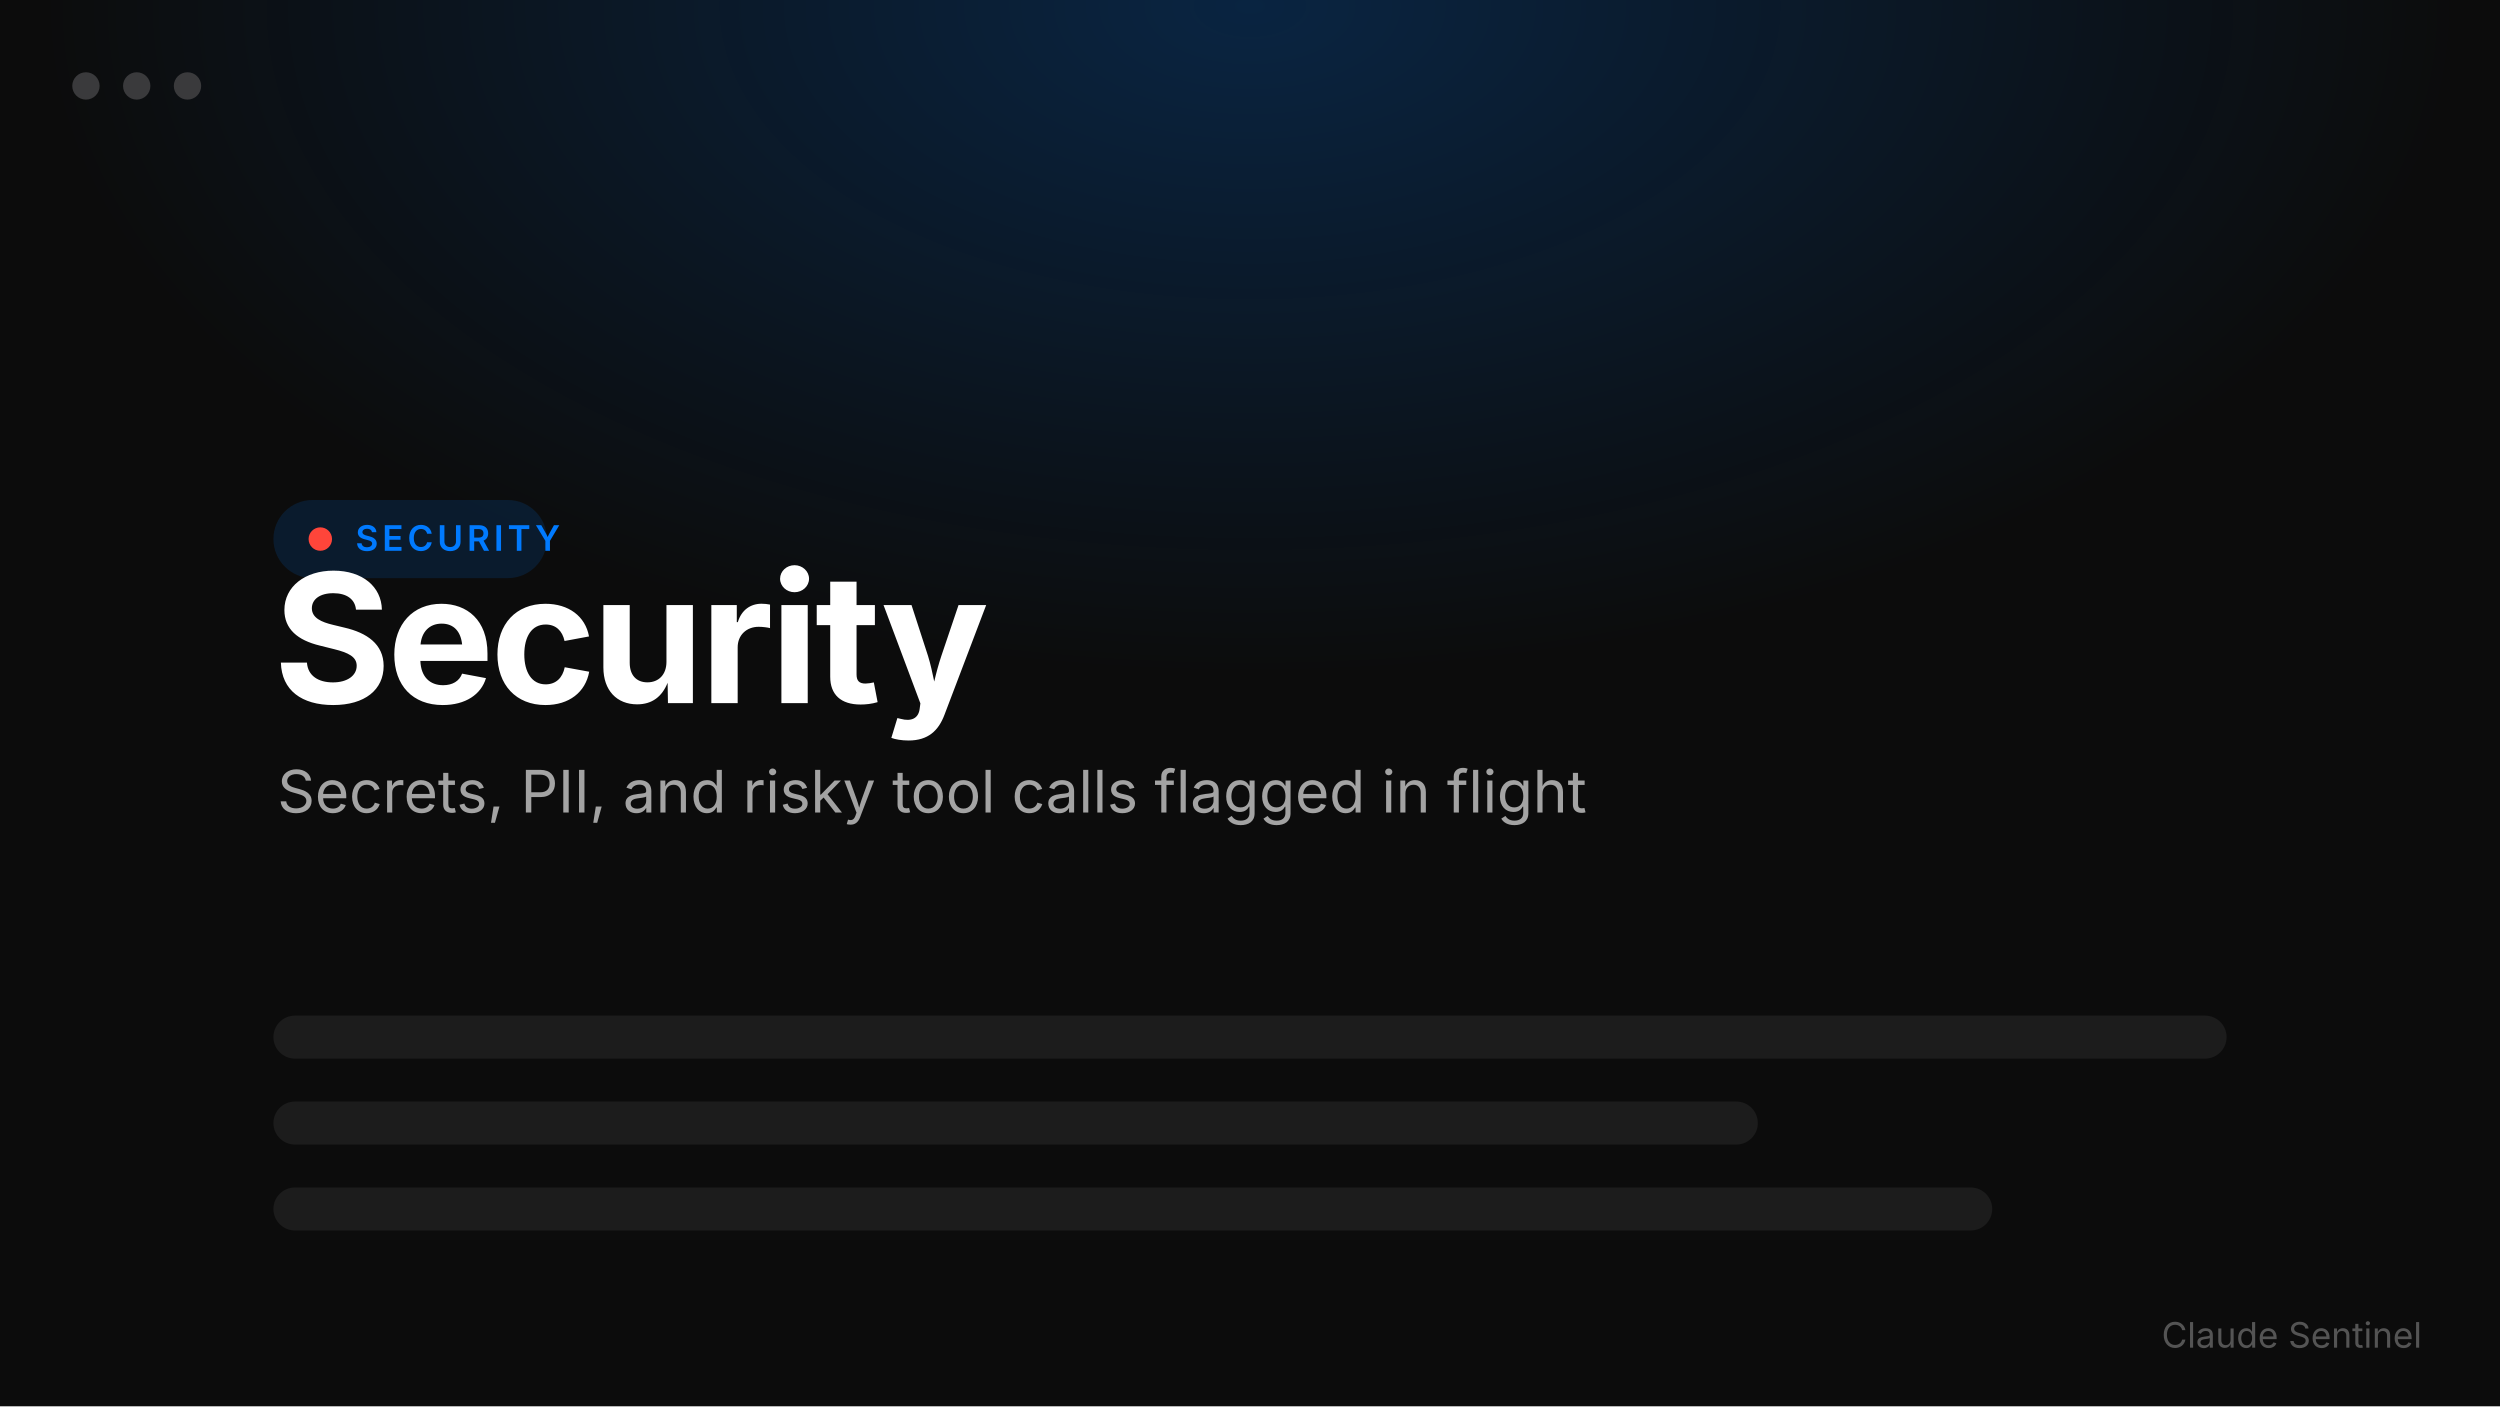
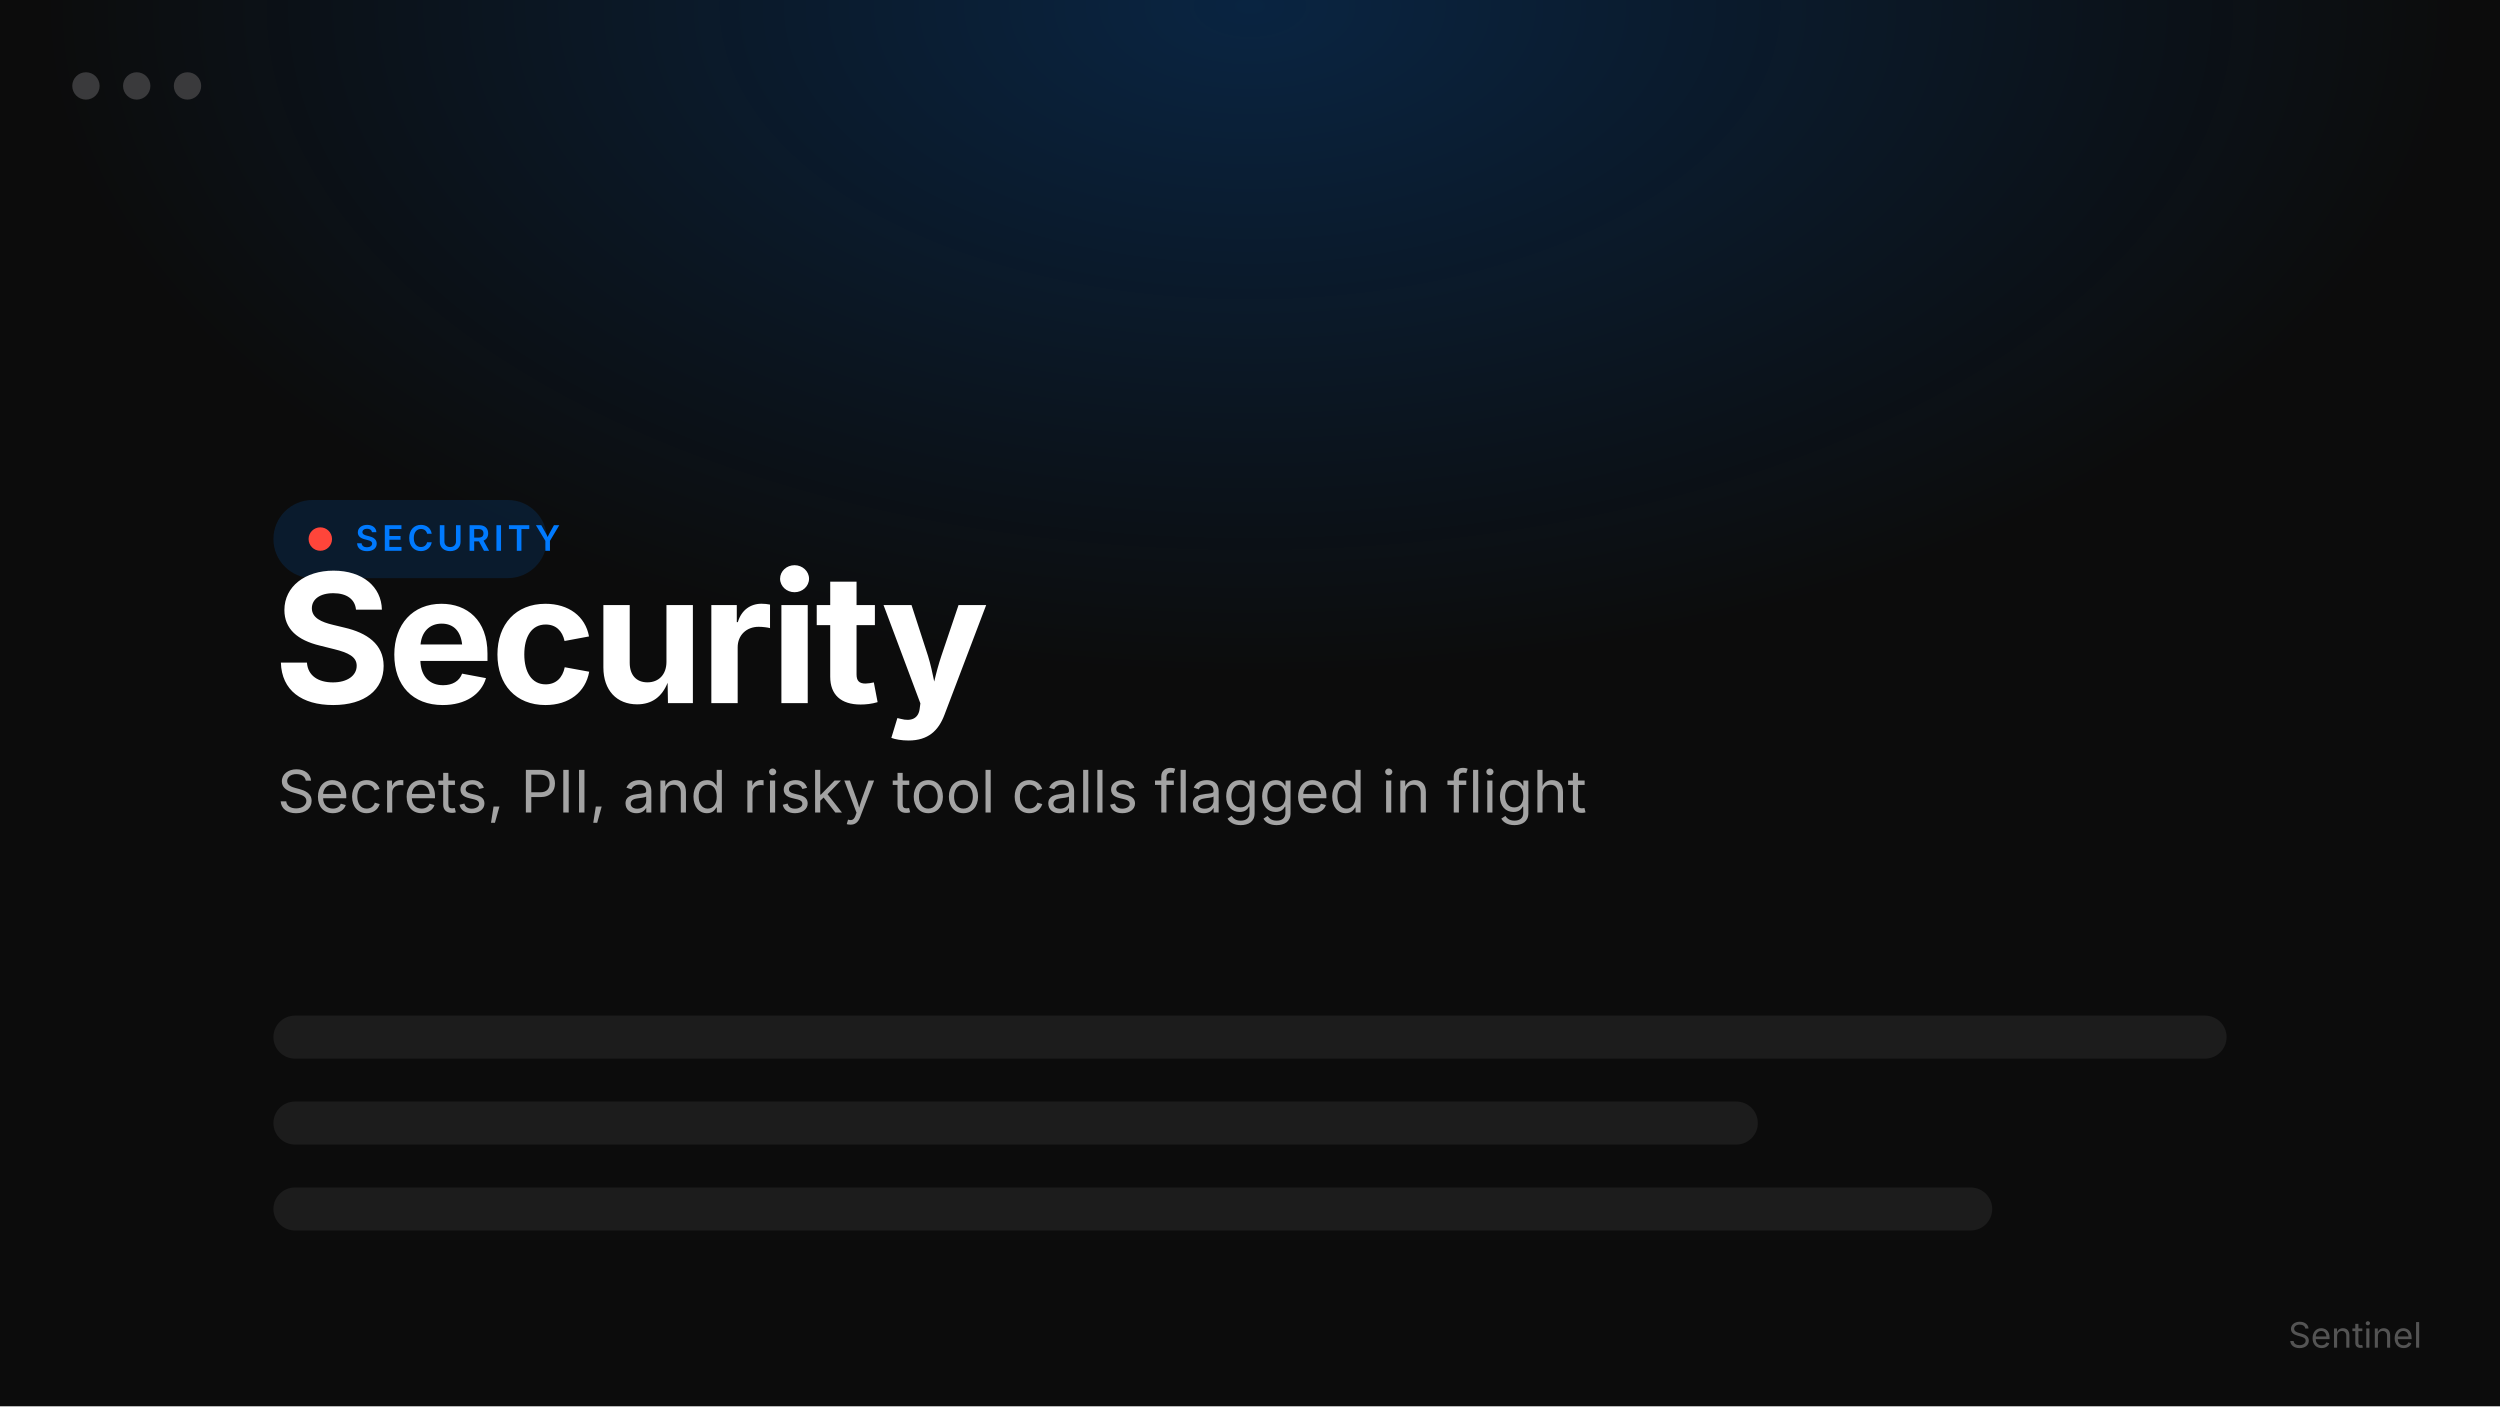
<svg xmlns="http://www.w3.org/2000/svg" viewBox="0 0 1280 720" role="img" aria-label="Security demo placeholder">
  <defs>
    <radialGradient id="g" cx="50%" cy="0%" r="80%">
      <stop offset="0%" stop-color="#007AFF" stop-opacity="0.22" />
      <stop offset="60%" stop-color="#007AFF" stop-opacity="0" />
    </radialGradient>
  </defs>
  <rect width="1280" height="720" fill="#0c0c0c" />
  <rect width="1280" height="720" fill="url(#g)" />
  <circle cx="44" cy="44" r="7" fill="#3a3a3c" />
  <circle cx="70" cy="44" r="7" fill="#3a3a3c" />
  <circle cx="96" cy="44" r="7" fill="#3a3a3c" />
  <g transform="translate(140,300)">
    <rect x="0" y="-44" width="140" height="40" rx="20" fill="#007AFF" fill-opacity="0.14" />
    <circle cx="24" cy="-24" r="6" fill="#FF453A" />
    <text x="42" y="-18" font-family="-apple-system, BlinkMacSystemFont, 'SF Pro Text', sans-serif" font-size="18" font-weight="600" fill="#007AFF" letter-spacing="2">SECURITY</text>
    <text x="0" y="60" font-family="-apple-system, BlinkMacSystemFont, 'SF Pro Text', sans-serif" font-size="92" font-weight="700" fill="#ffffff" letter-spacing="-2">Security</text>
    <text x="2" y="116" font-family="-apple-system, BlinkMacSystemFont, 'SF Pro Text', sans-serif" font-size="30" font-weight="400" fill="#ffffff" fill-opacity="0.62">Secrets, PII, and risky tool calls flagged in flight</text>
  </g>
  <g transform="translate(140,520)" fill="#ffffff" fill-opacity="0.07">
    <rect x="0" y="0" width="1000" height="22" rx="11" />
    <rect x="0" y="44" width="760" height="22" rx="11" />
    <rect x="0" y="88" width="880" height="22" rx="11" />
  </g>
-   <text x="1240" y="690" text-anchor="end" font-family="-apple-system, sans-serif" font-size="18" fill="#ffffff" fill-opacity="0.3">Claude Sentinel</text>
+   <text x="1240" y="690" text-anchor="end" font-family="-apple-system, sans-serif" font-size="18" fill="#ffffff" fill-opacity="0.3">Sentinel</text>
</svg>
